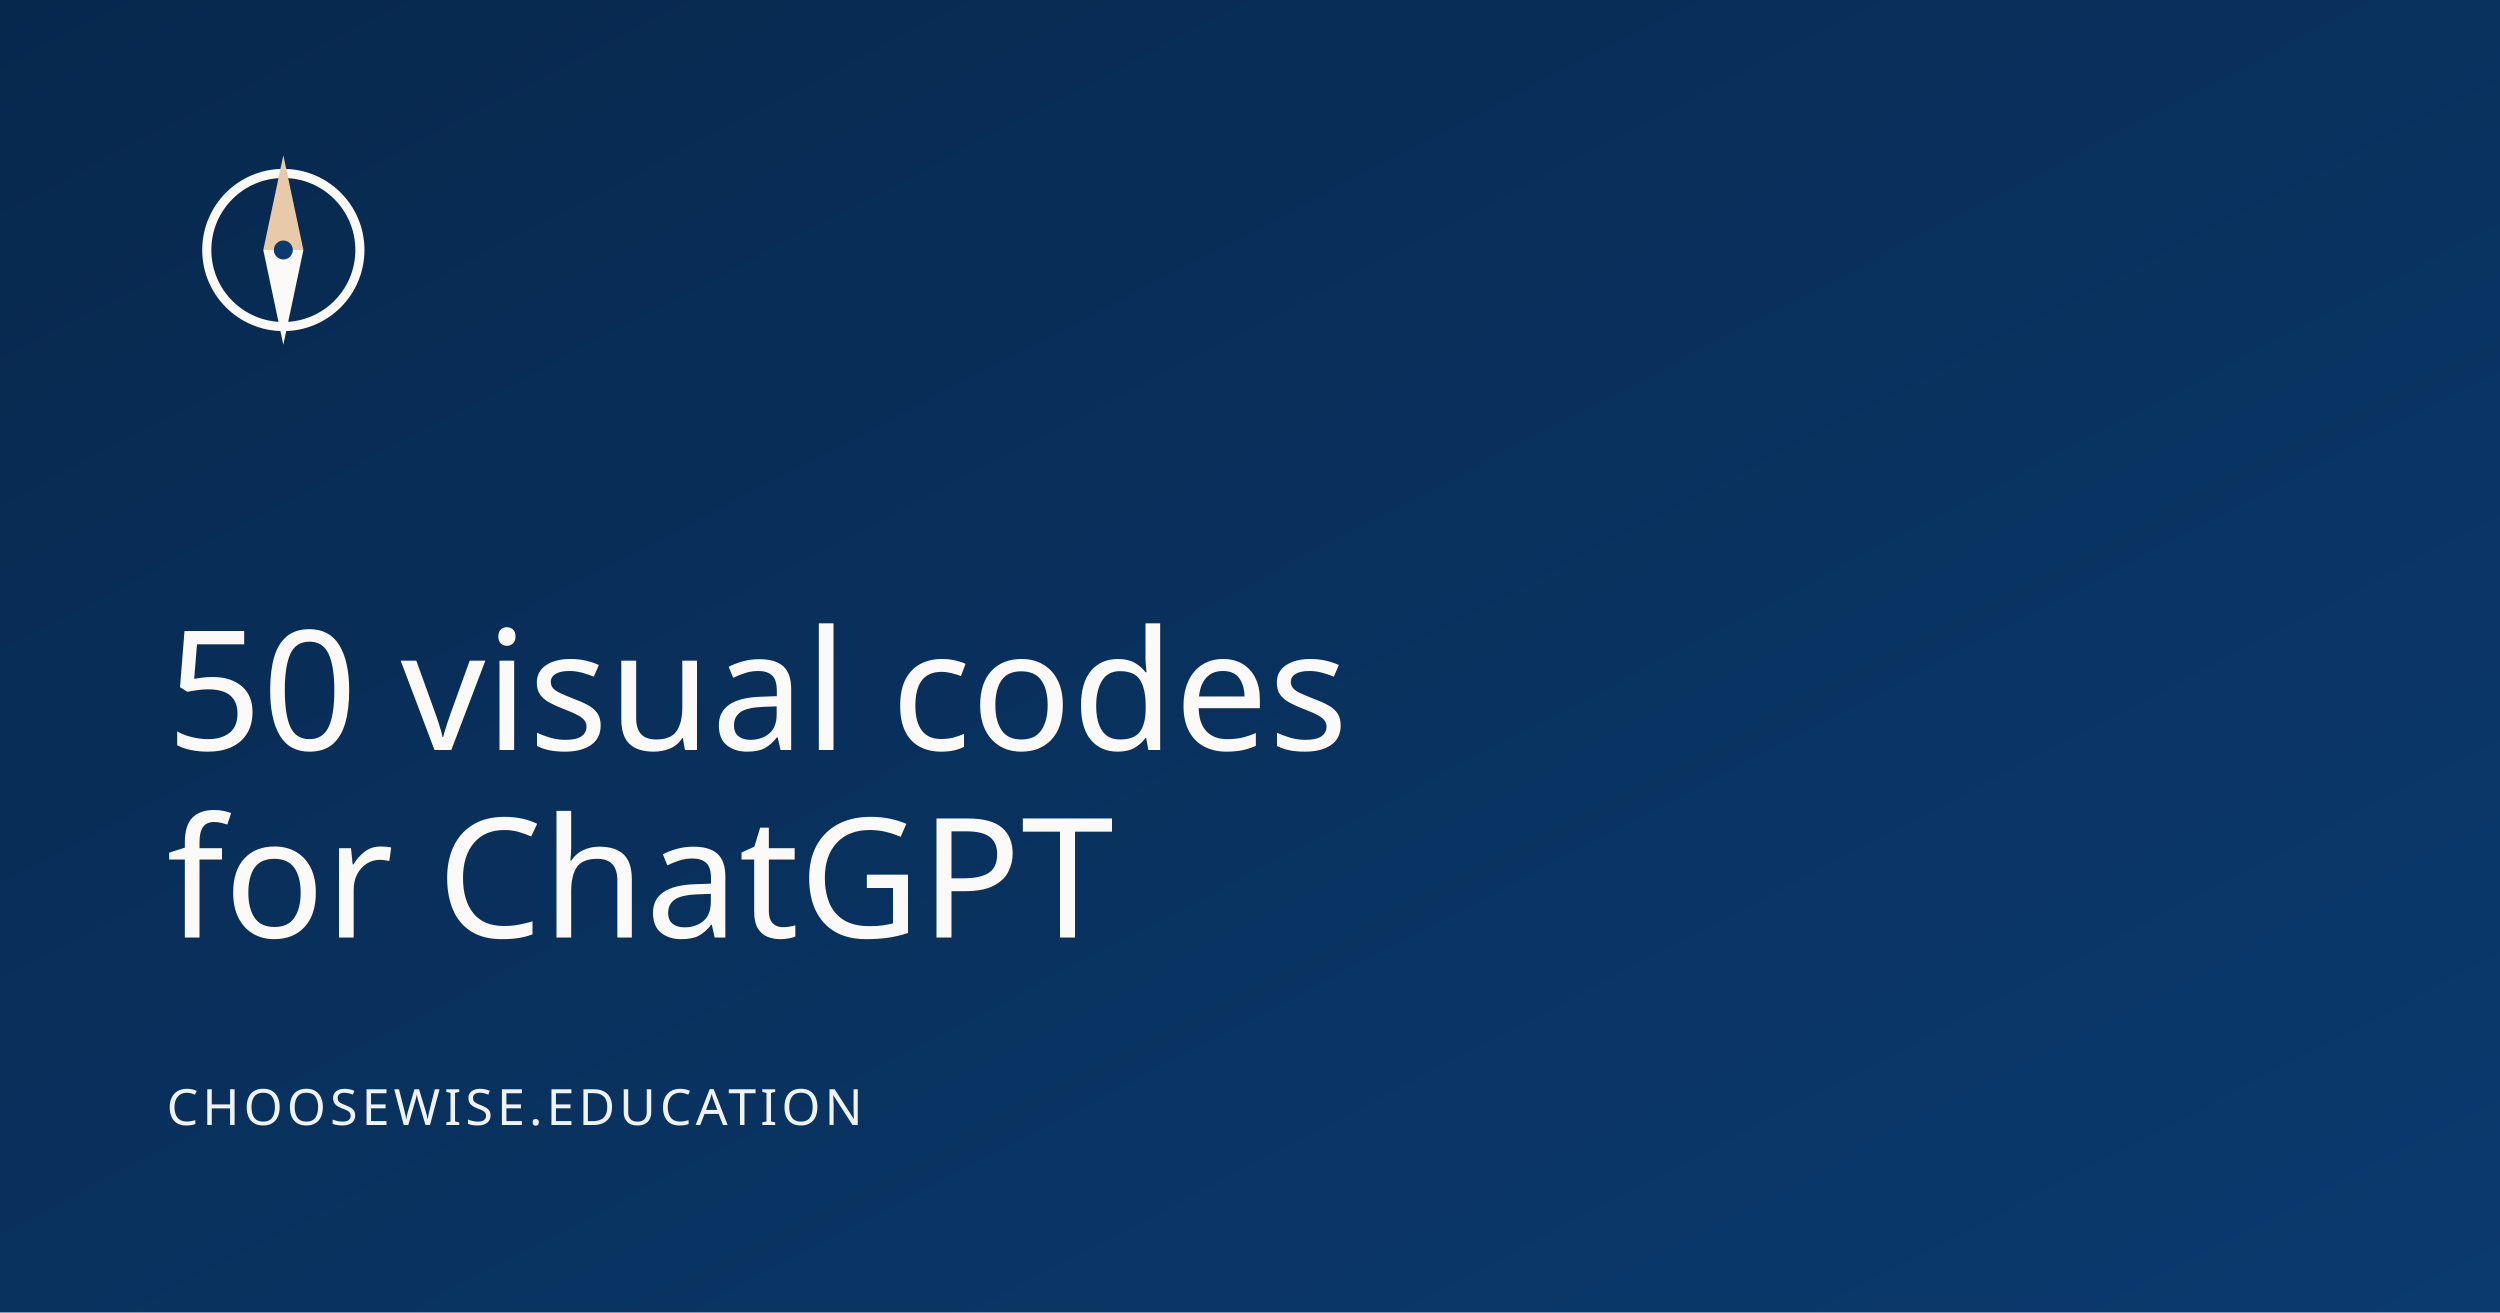
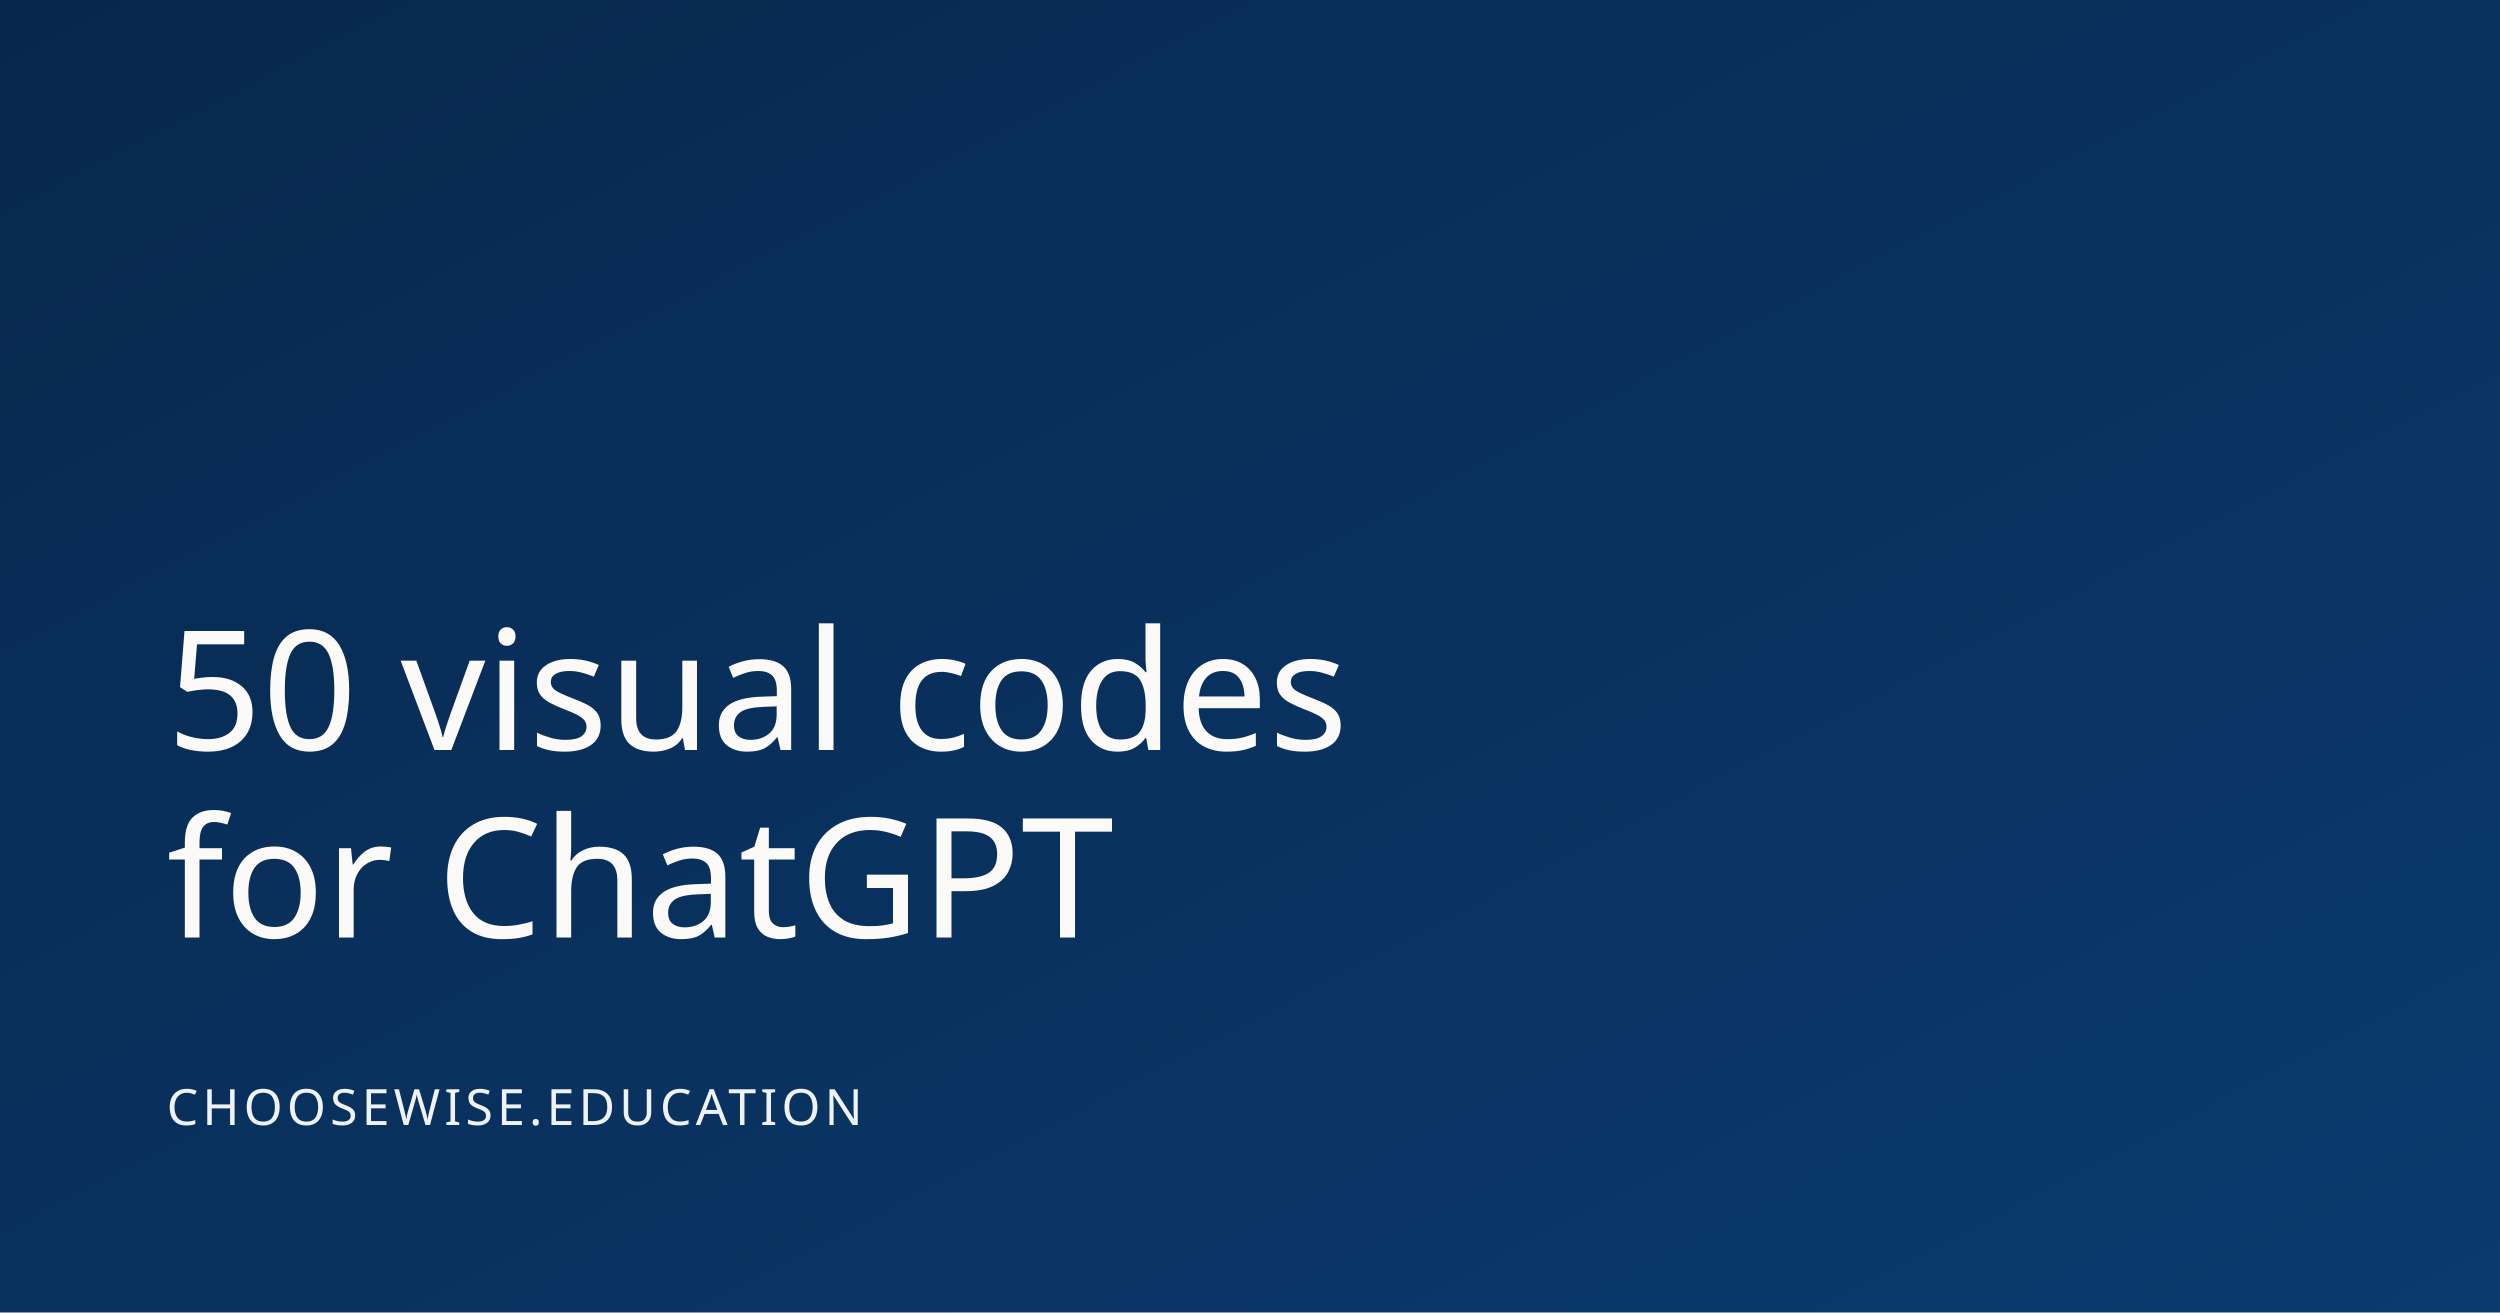
<svg xmlns="http://www.w3.org/2000/svg" viewBox="0 0 1200 630" width="1200" height="630">
  <defs>
    <style>
      @font-face {
        font-family: 'Hanken Grotesk';
        src: url('../../../fonts/hanken-grotesk/HankenGrotesk-VariableFont.woff2') format('woff2');
        font-weight: 300 600;
        font-style: normal;
      }
    </style>
    <linearGradient id="bg" x1="0" y1="0" x2="1" y2="1">
      <stop offset="0%" stop-color="#07284D" />
      <stop offset="100%" stop-color="#0B3A6F" />
    </linearGradient>
  </defs>
  <rect width="1200" height="630" fill="url(#bg)" />
-   <svg x="80" y="64" width="112" height="112" viewBox="0 0 64 64">
-     <circle cx="32" cy="32" r="21" fill="none" stroke="#FBFAF8" stroke-width="2.5" />
-     <path d="M32 58 L37.5 32 L26.5 32 Z" fill="#FBFAF8" />
-     <path d="M32 6 L37.5 32 L26.5 32 Z" fill="#E8C9A8" />
-     <circle cx="32" cy="32" r="2.6" fill="#0B3A6F" />
-   </svg>
  <text x="80" y="360" font-family="Hanken Grotesk, sans-serif" font-size="80" font-weight="300" fill="#FBFAF8">50 visual codes</text>
  <text x="80" y="450" font-family="Hanken Grotesk, sans-serif" font-size="80" font-weight="300" fill="#FBFAF8">for ChatGPT</text>
  <text x="80" y="540" font-family="Hanken Grotesk, sans-serif" font-size="24" font-weight="500" fill="#EFF2F6" letter-spacing="2">CHOOSEWISE.EDUCATION</text>
</svg>
